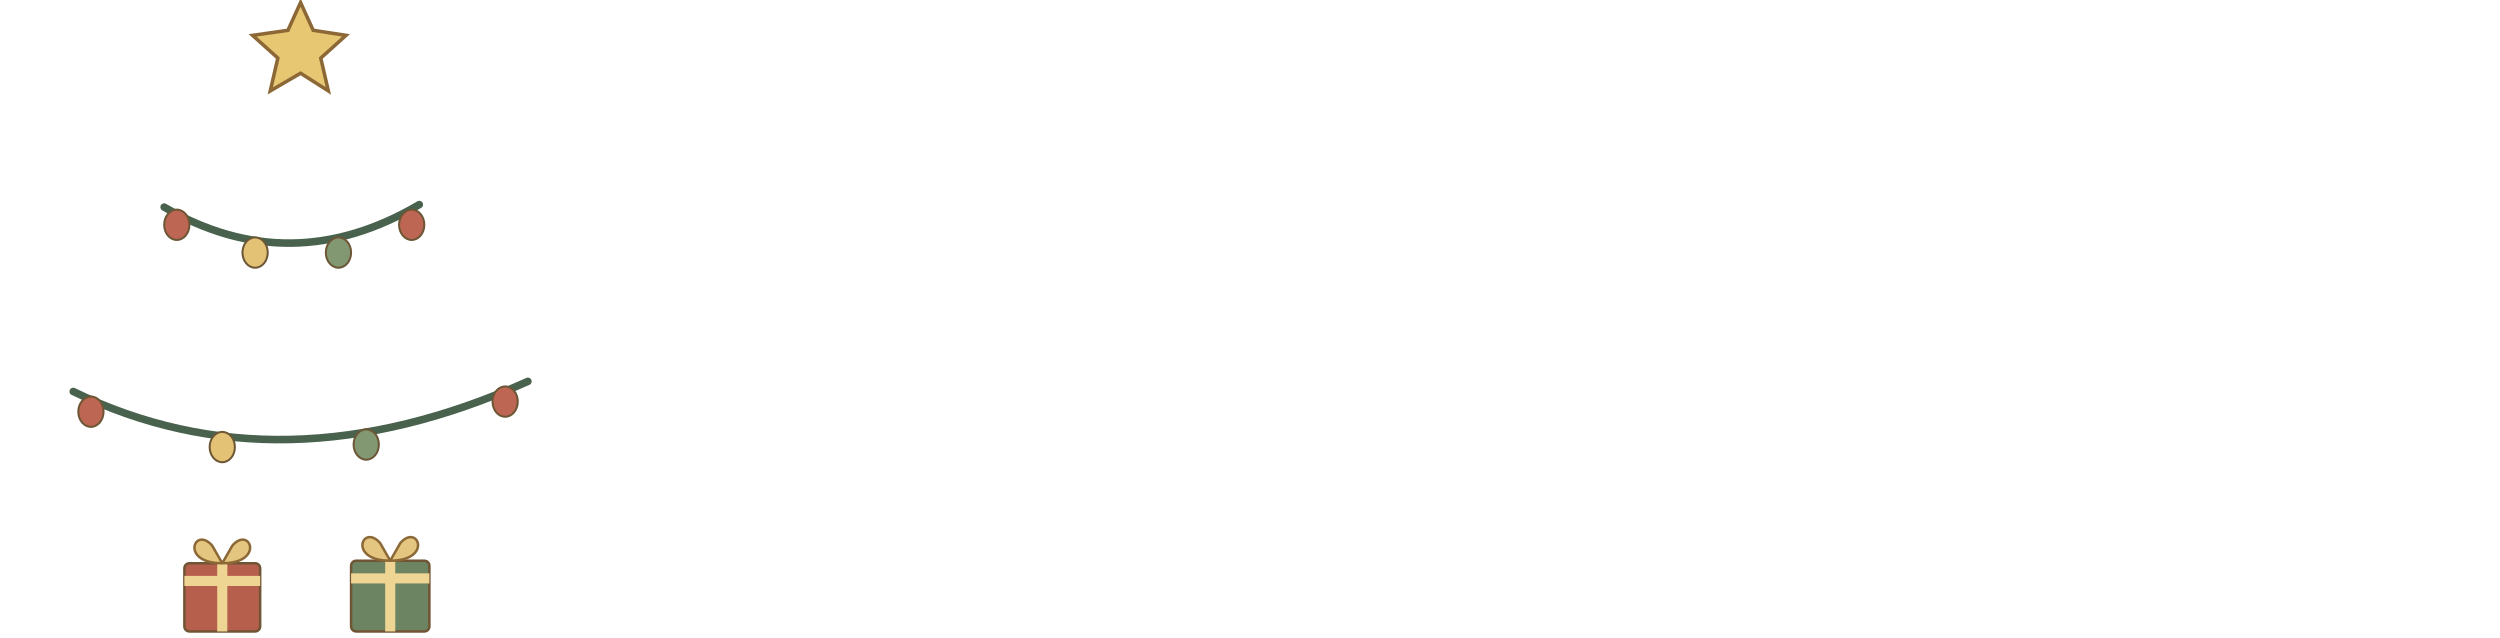
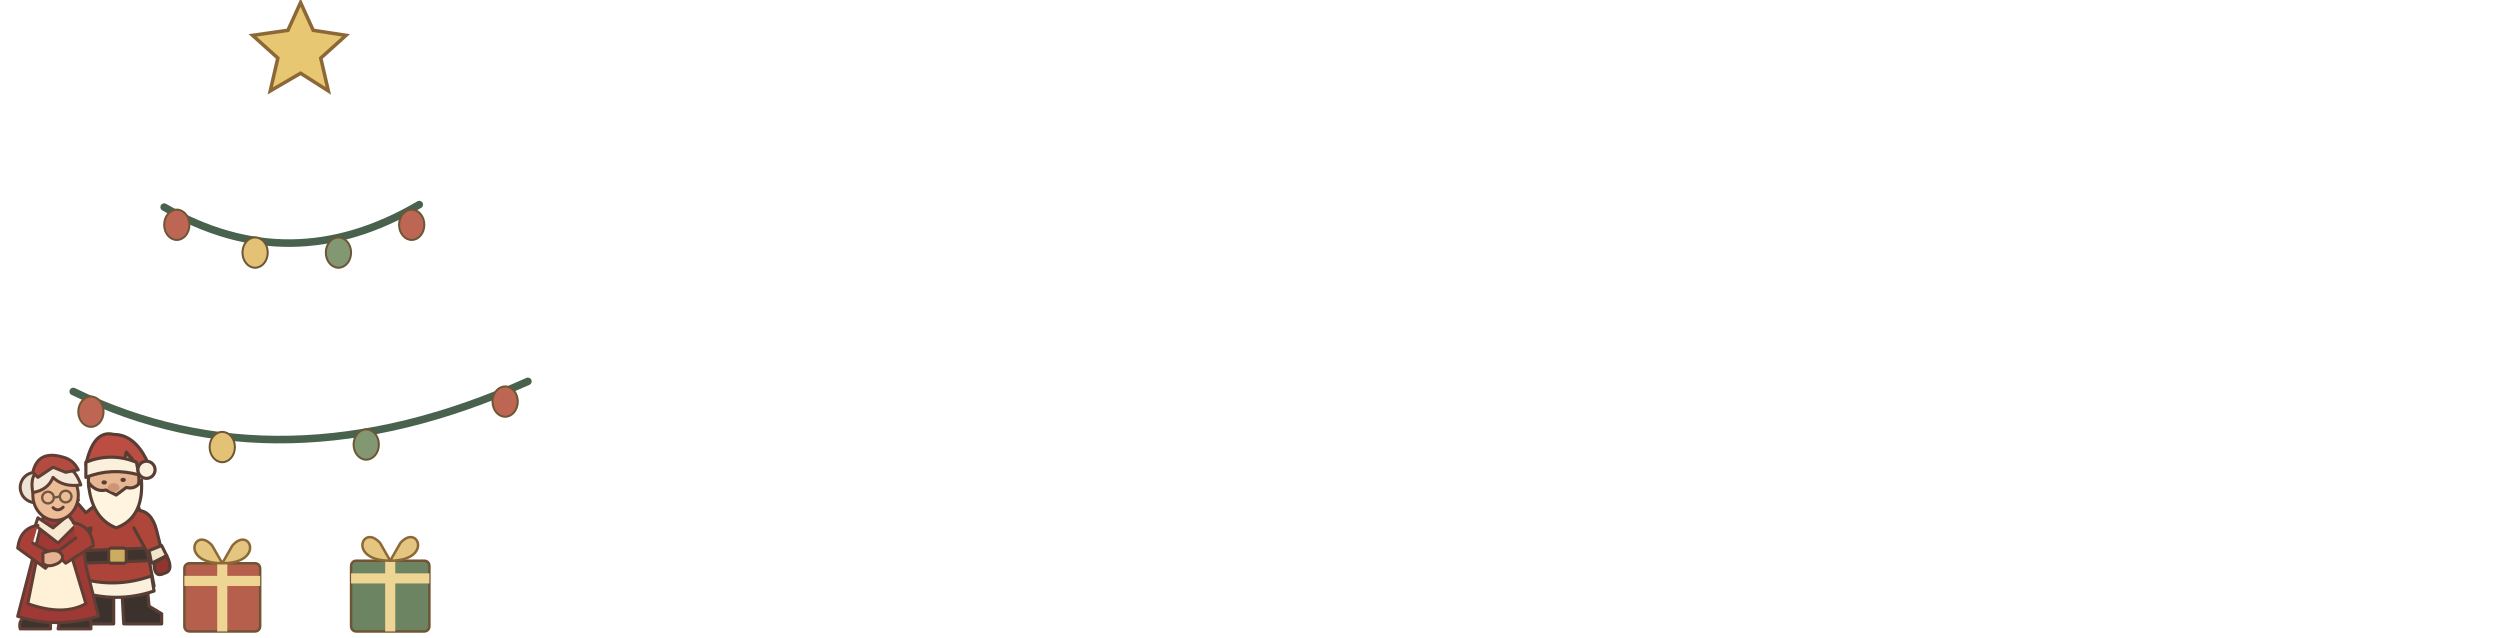
<svg xmlns="http://www.w3.org/2000/svg" viewBox="0 0 989.8 252.3" fill="none">
  <path d="m119 1 5 11 13 2-10 9 3 13-11-7-12 7 3-13-10-9 14-2Z" fill="#e8c773" stroke="#8c6836" stroke-width="1.4" />
  <path d="M65 82Q115 111 166 81" stroke="#48624d" stroke-width="3" stroke-linecap="round" />
  <ellipse cx="70" cy="89" rx="5" ry="6" fill="#bd6653" stroke="#6c5635" stroke-width=".8" />
  <ellipse cx="101" cy="100" rx="5" ry="6" fill="#e3c275" stroke="#6c5635" stroke-width=".8" />
  <ellipse cx="134" cy="100" rx="5" ry="6" fill="#829872" stroke="#6c5635" stroke-width=".8" />
  <ellipse cx="163" cy="89" rx="5" ry="6" fill="#bd6653" stroke="#6c5635" stroke-width=".8" />
  <path d="M29 155Q111 195 209 151" stroke="#48624d" stroke-width="3" stroke-linecap="round" />
  <ellipse cx="36" cy="163" rx="5" ry="6" fill="#bd6653" stroke="#6c5635" stroke-width=".8" />
  <ellipse cx="88" cy="177" rx="5" ry="6" fill="#e3c275" stroke="#6c5635" stroke-width=".8" />
  <ellipse cx="145" cy="176" rx="5" ry="6" fill="#829872" stroke="#6c5635" stroke-width=".8" />
  <ellipse cx="200" cy="159" rx="5" ry="6" fill="#bd6653" stroke="#6c5635" stroke-width=".8" />
  <rect x="73" y="223" width="30" height="27" rx="2" fill="#b65f4c" stroke="#705535" />
  <path d="M88 223v27M73 230h30" stroke="#efd594" stroke-width="4" />
  <path d="M88 223c-17 0-11-15-4-7l4 7c17 0 11-15 4-7Z" fill="#e4c680" stroke="#8c6836" />
  <rect x="139" y="222" width="31" height="28" rx="2" fill="#6c8462" stroke="#705535" />
  <path d="M154.5 222v28M139 229h31" stroke="#efd594" stroke-width="4" />
  <path d="M154.5 222c-17 0-11-15-4-7l4 7c17 0 11-15 4-7Z" fill="#e4c680" stroke="#8c6836" />
+   <g transform="translate(3 0)">
+     <g stroke-linejoin="round" stroke-linecap="round">
+       <g transform="translate(23 172)" stroke="#573d34" stroke-width="1.25">
+         <path d="M9 57h10v18H6v-5l4-4zm13 0h10l1 11 5 3v4H23z" fill="#3b322e" />
+         <path d="M13 27q9-4 16 2l6 31q-14 6-29 0l4-23-6 2-7-11 5-4 6 7z" fill="#ac4439" />
+         <path d="m-4 29-4-7q-1-4 2-5l4 3q-1-6 2-5l3 9z" fill="#9e3631" />
+         <path d="m-4 27 6-5 3 4-6 5zM6 57q14 4 28-1l1 6q-15 5-30 0z" fill="#faf0dc" />
+         <path d="m7 46 25-1 1 5-27 1z" fill="#40322c" />
+         <rect x="17" y="45" width="7" height="6" rx="1" fill="#ccac60" />
+         <path d="M28 30q6 0 8 8l2 8-5 2-6-11" fill="#ae4739" />
+         <path d="m33 46 5-2 2 4-6 3z" fill="#f2e5ca" />
+         <path d="M35 51q0 6 4 4 4-1 1-7z" fill="#90362e" />
+         <ellipse cx="19" cy="18" rx="10" ry="12" fill="#e7b692" />
+         <path d="M9 19q3 4 7 3l4 2 4-3q4 1 6-3 1 15-10 19-10-4-11-18z" fill="#fff4e0" />
+         <path d="M8 12Q11-2 19 0q8 0 13 10l-2 4-6-7-1 4z" fill="#bb4d43" />
+         <path d="M8 11q10-4 20 0l1 5q-11-3-21 1z" fill="#faf0dc" />
+         <circle cx="32" cy="14" r="3.4" fill="#faf0dc" />
+         <path d="M15 19h.5m7-1h.5" stroke-width="1.6" />
+         <ellipse cx="19" cy="21" rx="2.3" ry="1.7" fill="#ce9475" stroke="none" />
+       </g>
+       <g transform="translate(0 182)" stroke="#603e34" stroke-width="1.2">
+         <path d="M8 60h9v7H5q-1-4 3-5zm13 0h8l4 4v3H20z" fill="#3d332f" />
+         <path d="M14 23q5-4 11 0l5 9 1 10 5 20q-17 5-32 0l7-27z" fill="#9e3936" />
+         <path d="M12 37q6 2 13 0l6 20q-9 5-23 0z" fill="#fff1d8" />
+         <path d="M12 23l6 4 6-5 3 4-7 7-9-7z" fill="#f7e9d2" />
+         <path d="M12 26q-7 1-8 9l11 8 4-5-9-5m16-8q7 1 8 9l-11 7-4-4 8-6" fill="#a94038" />
+         <path d="M14 37q5-2 7 0 2 2-1 4-4 2-6 0z" fill="#e5b393" />
+         <circle cx="11" cy="11" r="6" fill="#ece3d4" />
+         <ellipse cx="19" cy="14" rx="9" ry="10" fill="#edbd98" />
+         <path d="M10 13q-2-10 8-11 8-1 11 8-7 1-11-3-2 5-8 6z" fill="#f4e8d8" />
+         <path d="M10 5q2-9 12-6 4 1 6 5l-5 1-5-2-6 4z" fill="#b44b40" />
+         <g fill="none" stroke="#725741" stroke-width=".95">
+           <circle cx="16" cy="15" r="2.3" />
+           <circle cx="23" cy="14.6" r="2.3" />
+           <path d="m18.4 15 2.2-.4" />
+         </g>
+         <path d="M18 19q2 1.8 4-.2" fill="none" />
+       </g>
+     </g>
+   </g>
</svg>
